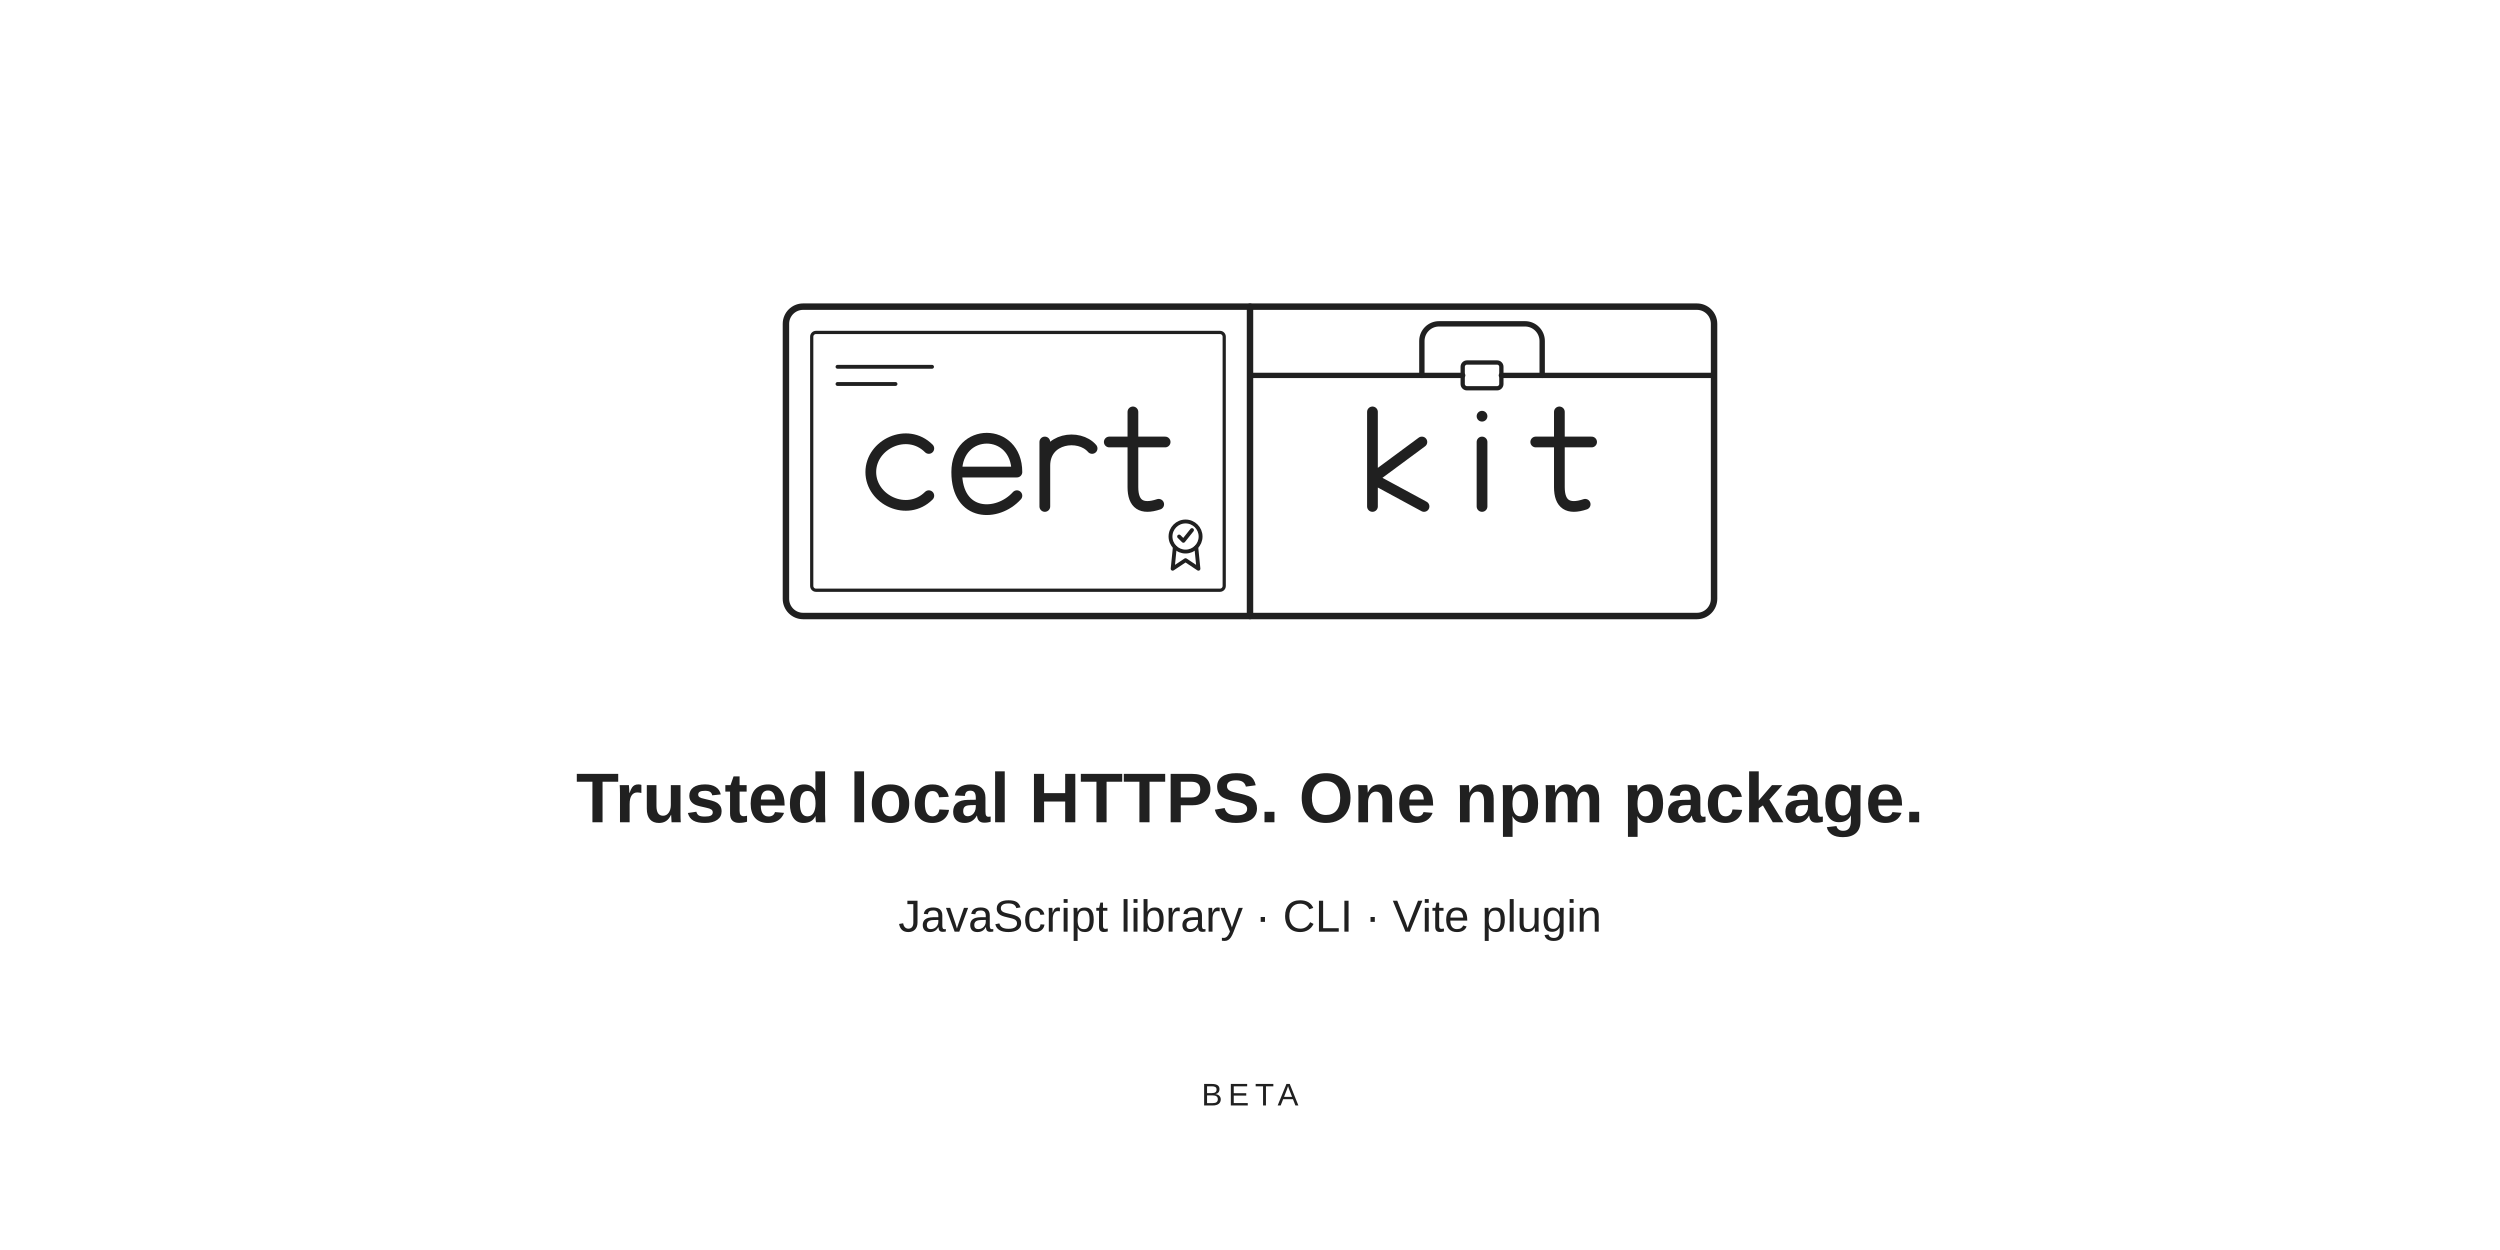
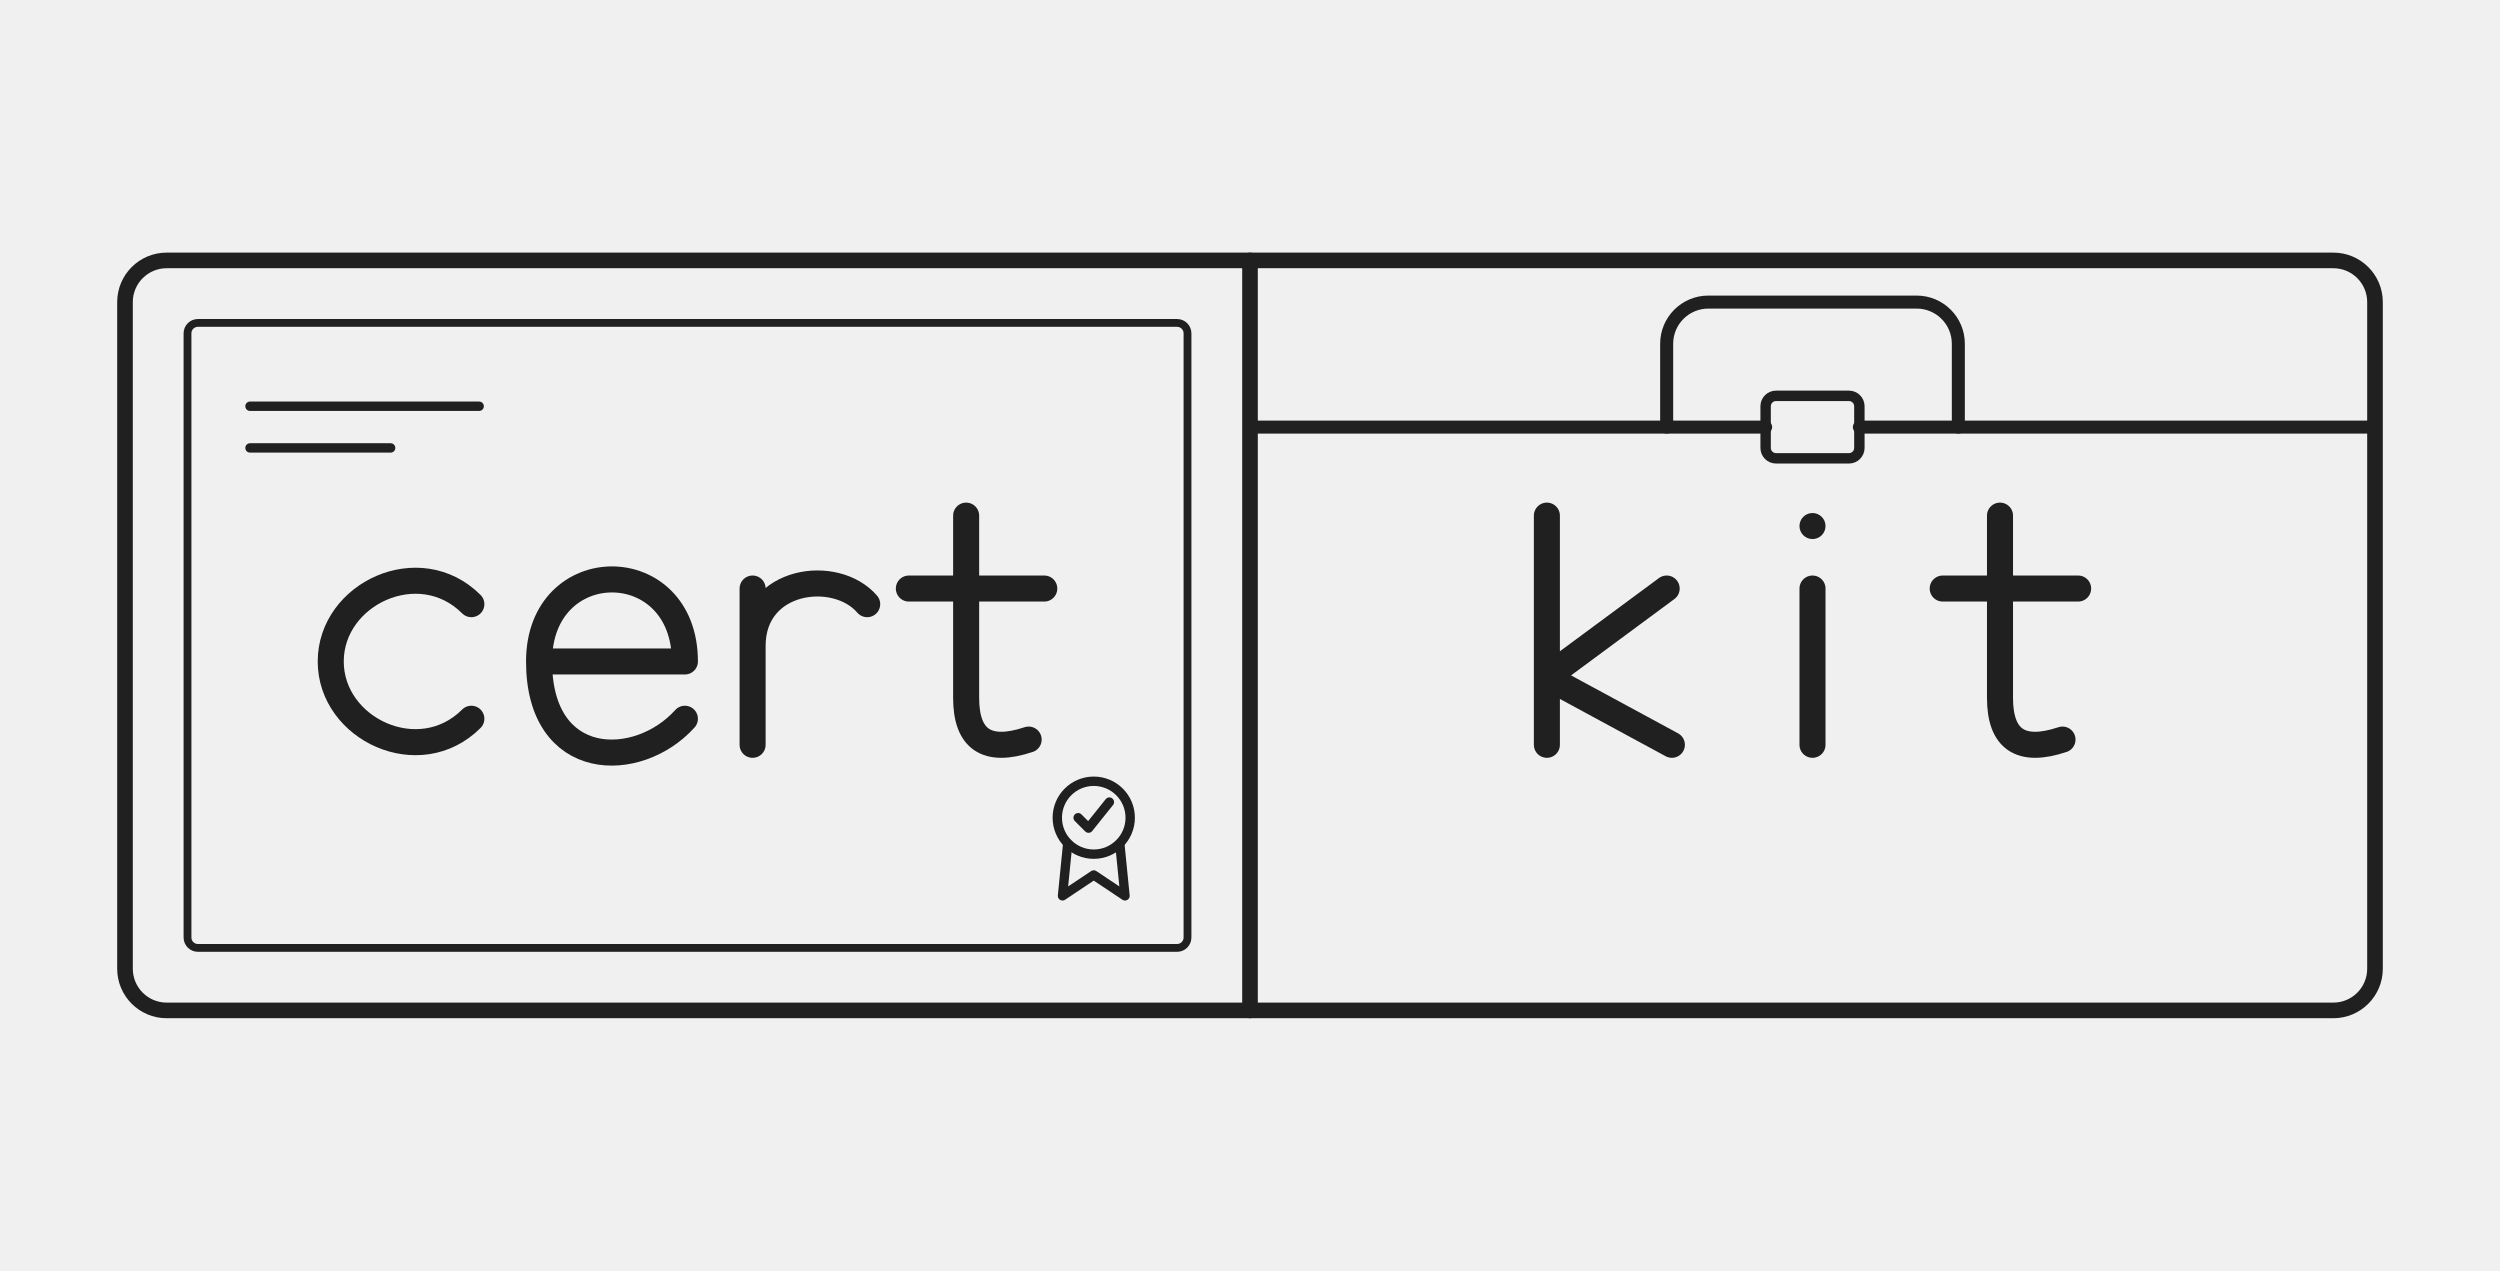
- <svg xmlns="http://www.w3.org/2000/svg" width="1280" height="640" viewBox="0 0 1280 640" role="img" aria-labelledby="title desc">
-   <rect width="1280" height="640" fill="#ffffff" />
+ <svg xmlns="http://www.w3.org/2000/svg" width="480" height="244" viewBox="0 0 480 244" role="img" aria-labelledby="title desc">
  <defs>
    <path id="glyph-c" d="M28 5C18-5 1 3 1 16S18 37 28 27" />
    <path id="glyph-e" d="M1 16h28C29-5 1-5 1 16S20 37 29 27" />
    <path id="glyph-r" d="M2 32V2m0 11C2 0 18-2 24 5" />
    <path id="glyph-t" d="M13-12v35q0 12 12 8M2 2h26" />
    <path id="glyph-k" d="M2-12v44M25 2 2 19l24 13" />
    <path id="glyph-i" d="M10 2v30" />
  </defs>
-   <g transform="translate(376 102) scale(1.1)">
-     <g stroke-linecap="round" stroke-linejoin="round" fill="none">
-       <rect x="24" y="50" width="432" height="144" rx="8" stroke="#202020" stroke-width="3" />
-       <path d="M240 50v144" stroke="#202020" stroke-width="3" />
-       <rect x="36" y="62" width="192" height="120" rx="2" stroke="#202020" stroke-width="1.5" fill="none" />
-       <path d="M48 78h44m-44 8h27" stroke="#202020" stroke-width="1.8" />
-       <g stroke="#202020" stroke-width="1.8" fill="none">
-         <circle cx="210" cy="157" r="7" />
-         <path d="m207 157 2 2 4-5" />
-         <path d="m205 162-1 10 6-4 6 4-1-10" />
-       </g>
-       <g data-word="cert" transform="translate(62.5 111)" stroke="#202020" stroke-width="5" fill="none">
-         <use href="#glyph-c" />
-         <use href="#glyph-e" x="40" />
-         <use href="#glyph-r" x="80" />
-         <use href="#glyph-t" x="110" />
-       </g>
-       <g stroke="#202020" fill="none">
-         <path d="M320 82V66a8 8 0 0 1 8-8h40a8 8 0 0 1 8 8v16" stroke-width="2.5" />
-         <path d="M240 82h99m18 0h99" stroke-width="2.5" />
-         <rect x="339" y="76" width="18" height="12" rx="2" stroke-width="2" />
-         <g data-word="kit" transform="translate(295 111)" stroke="#202020" stroke-width="5" fill="none">
-           <use href="#glyph-k" />
-           <use href="#glyph-i" x="43" />
-           <circle cx="53" cy="-10" r="2.5" fill="#202020" stroke="none" />
-           <use href="#glyph-t" x="76" />
-         </g>
+   <g stroke-linecap="round" stroke-linejoin="round" fill="none">
+     <rect x="24" y="50" width="432" height="144" rx="8" stroke="#202020" stroke-width="3" />
+     <path d="M240 50v144" stroke="#202020" stroke-width="3" />
+     <rect x="36" y="62" width="192" height="120" rx="2" stroke="#202020" stroke-width="1.5" fill="none" />
+     <path d="M48 78h44m-44 8h27" stroke="#202020" stroke-width="1.8" />
+     <g stroke="#202020" stroke-width="1.8" fill="none">
+       <circle cx="210" cy="157" r="7" />
+       <path d="m207 157 2 2 4-5" />
+       <path d="m205 162-1 10 6-4 6 4-1-10" />
+     </g>
+     <g data-word="cert" transform="translate(62.5 111)" stroke="#202020" stroke-width="5" fill="none">
+       <use href="#glyph-c" />
+       <use href="#glyph-e" x="40" />
+       <use href="#glyph-r" x="80" />
+       <use href="#glyph-t" x="110" />
+     </g>
+     <g stroke="#202020" fill="none">
+       <path d="M320 82V66a8 8 0 0 1 8-8h40a8 8 0 0 1 8 8v16" stroke-width="2.5" />
+       <path d="M240 82h99m18 0h99" stroke-width="2.5" />
+       <rect x="339" y="76" width="18" height="12" rx="2" stroke-width="2" />
+       <g data-word="kit" transform="translate(295 111)" stroke="#202020" stroke-width="5" fill="none">
+         <use href="#glyph-k" />
+         <use href="#glyph-i" x="43" />
+         <circle cx="53" cy="-10" r="2.5" fill="#202020" stroke="none" />
+         <use href="#glyph-t" x="76" />
      </g>
    </g>
  </g>
-   <g fill="#202020" text-anchor="middle" font-family="Arial, Helvetica, sans-serif">
-     <text x="640" y="421" font-size="36" font-weight="600">Trusted local HTTPS. One npm package.</text>
-     <text x="640" y="477" font-size="23">JavaScript library · CLI · Vite plugin</text>
-     <text x="640" y="566" font-size="16" letter-spacing="3">BETA</text>
-   </g>
</svg>
